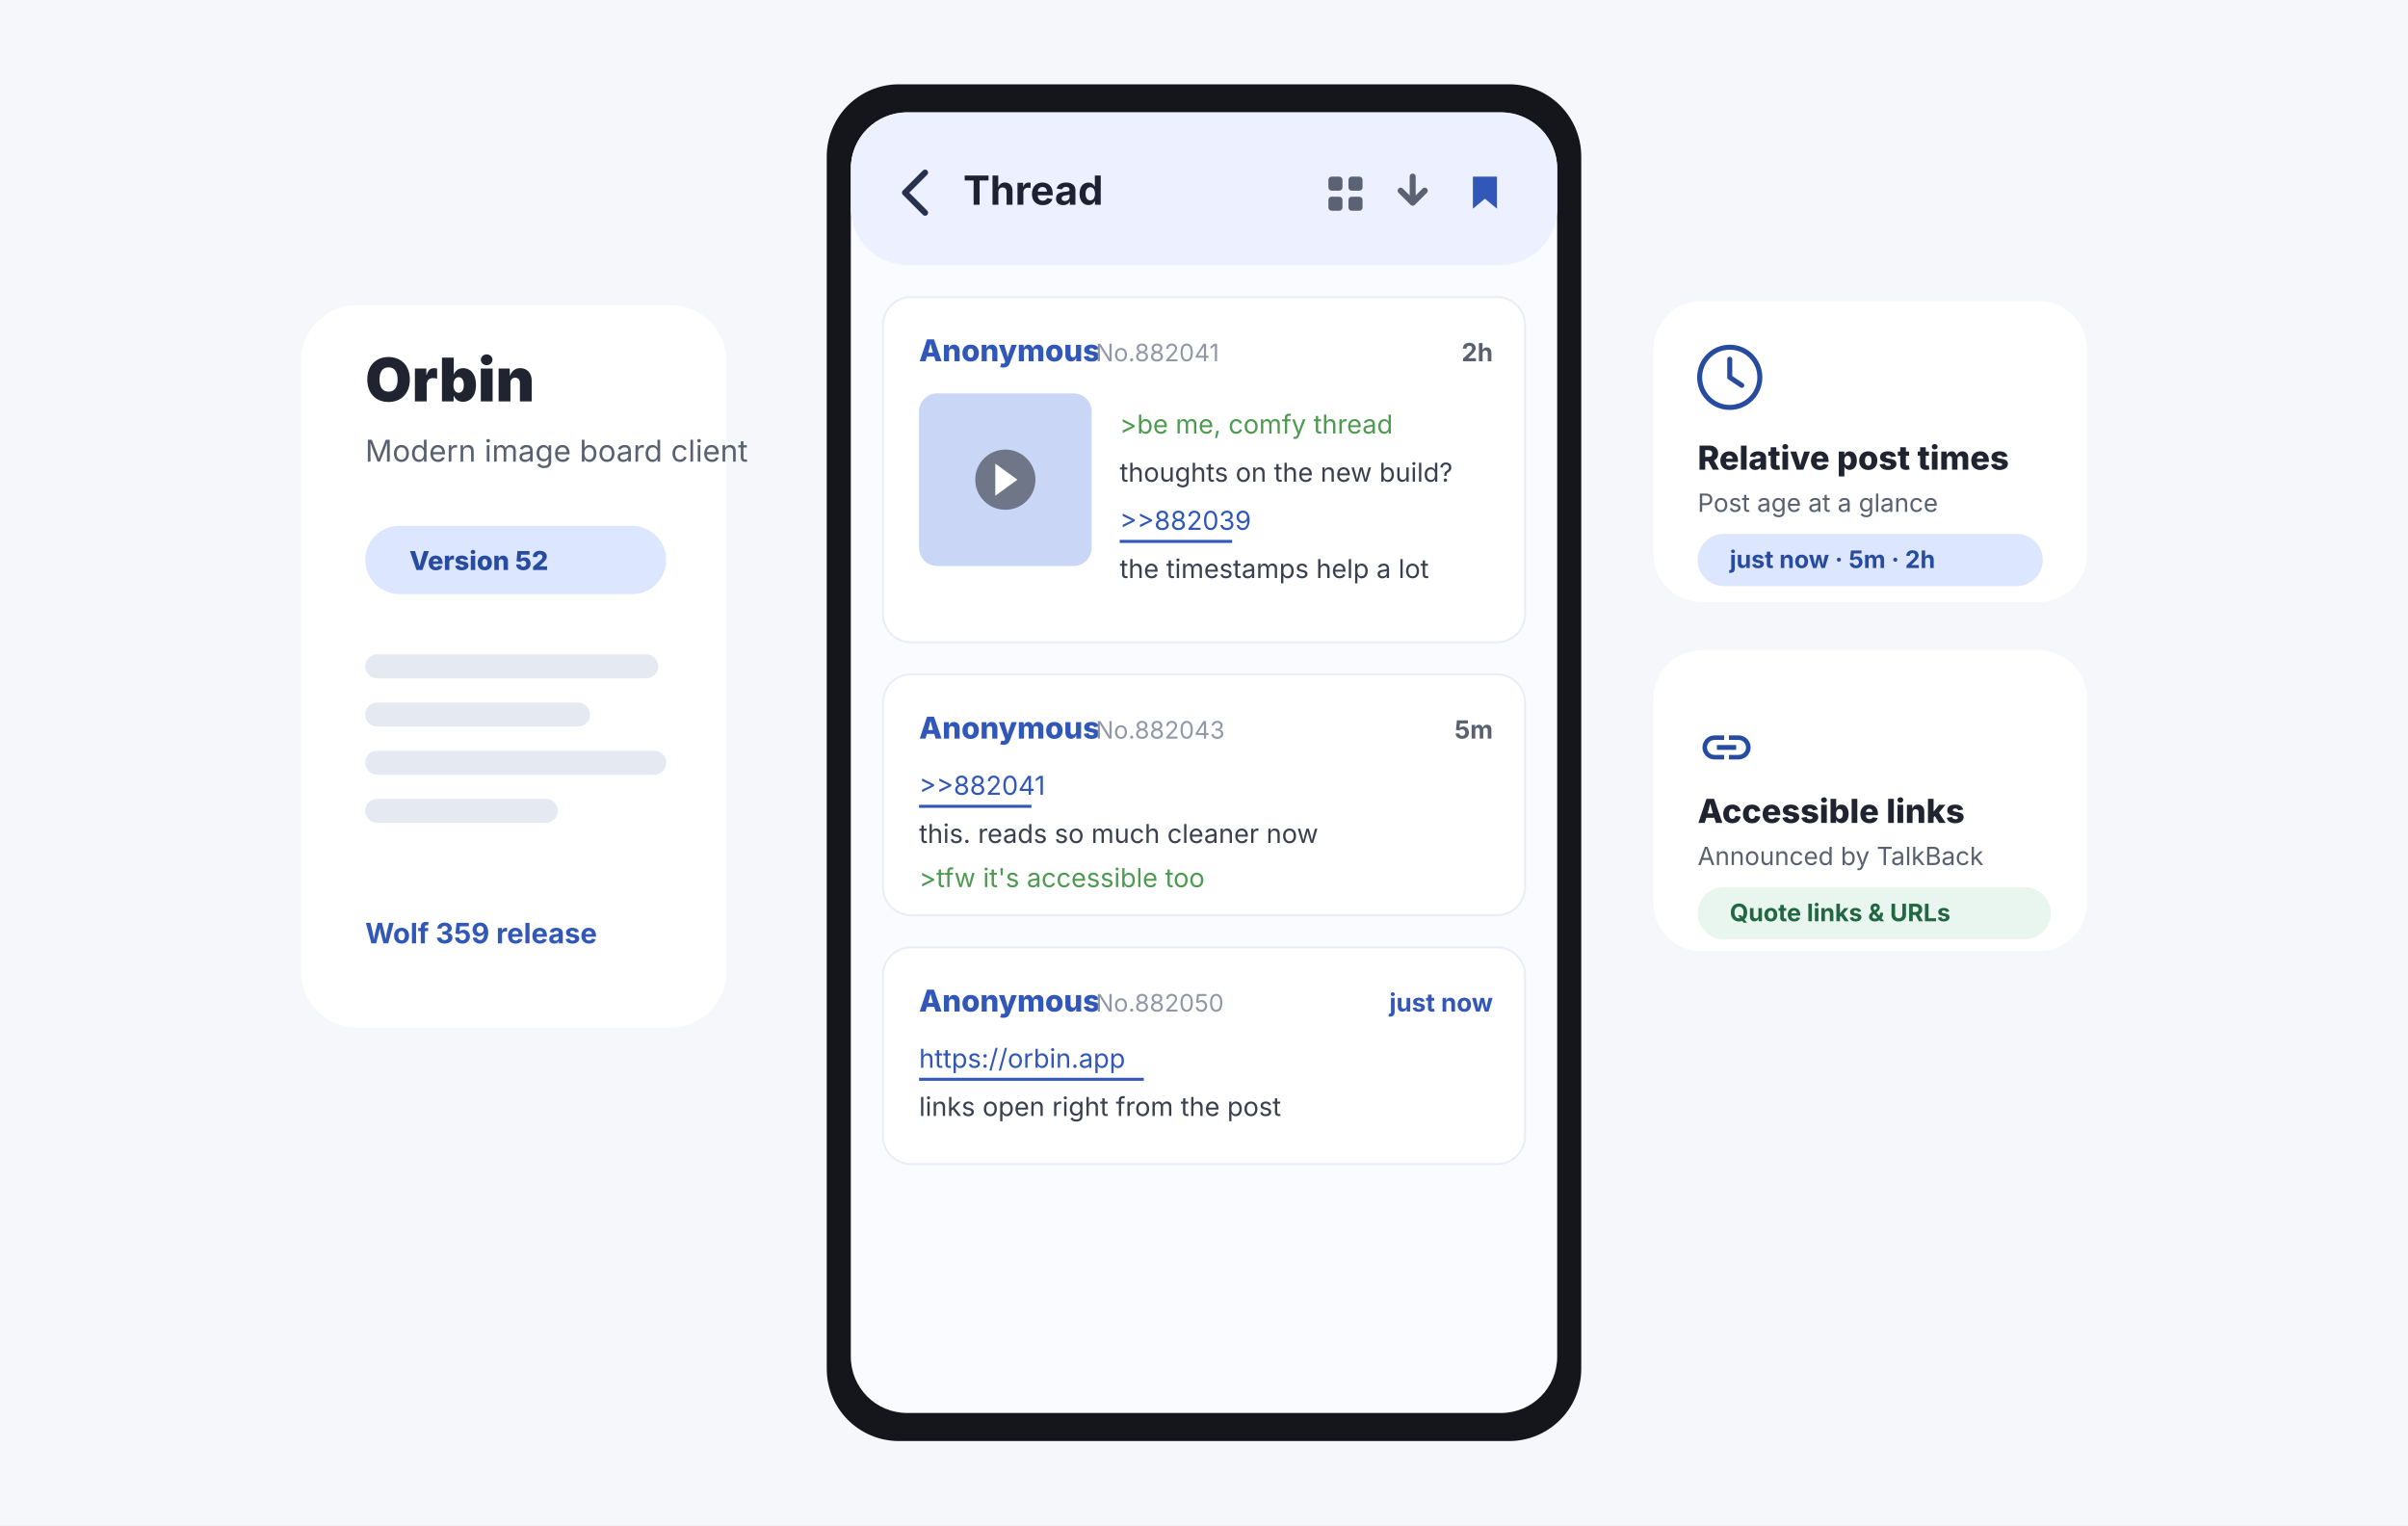
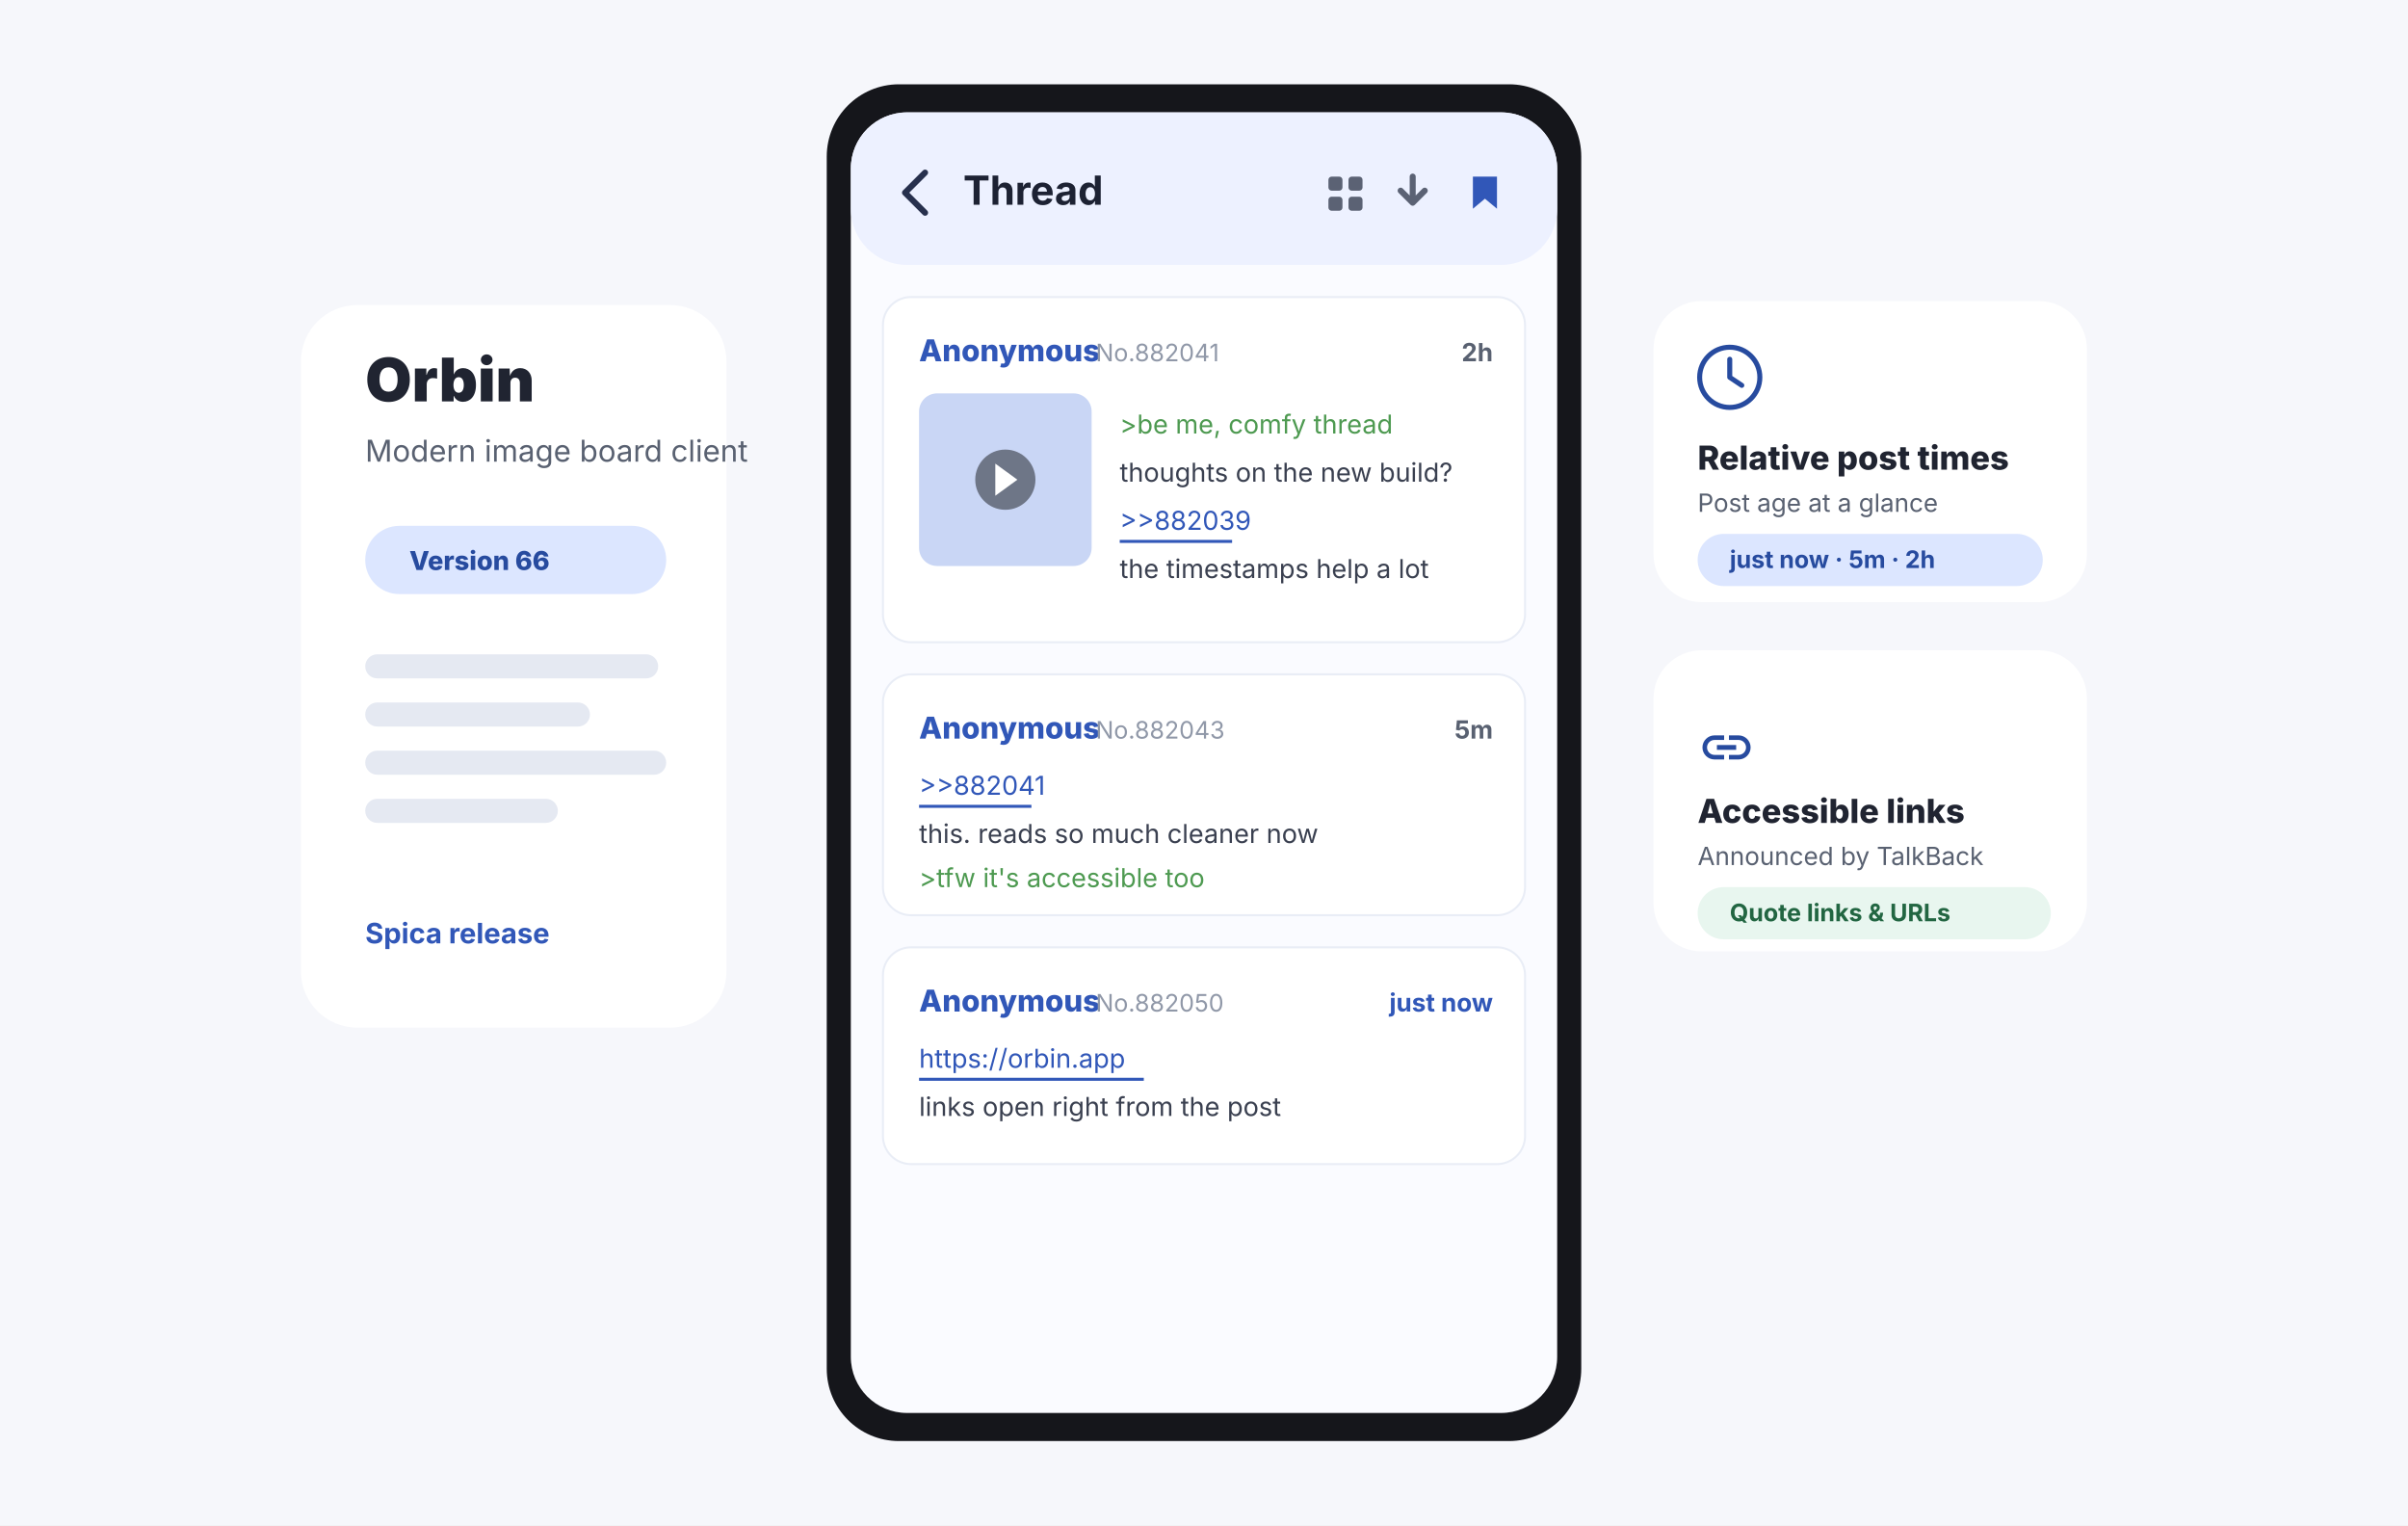
<svg xmlns="http://www.w3.org/2000/svg" width="1200" height="760" viewBox="0 0 1200 760" fill="none" role="img" aria-labelledby="title desc">
  <rect width="1200" height="760" fill="#F6F7FB" />
  <rect x="150" y="152" width="212" height="360" rx="28" fill="#FFFFFF" />
  <text x="182" y="200" font-family="Inter, Arial, sans-serif" font-size="30" font-weight="900" fill="#202431">Orbin</text>
  <text x="182" y="230" font-family="Inter, Arial, sans-serif" font-size="15" fill="#596171">Modern image board client</text>
  <rect x="182" y="262" width="150" height="34" rx="17" fill="#DCE6FF" />
-   <text x="204" y="284" font-family="Inter, Arial, sans-serif" font-size="13" font-weight="800" fill="#274B9F">Version 52</text>
+   <text x="204" y="284" font-family="Inter, Arial, sans-serif" font-size="13" font-weight="800" fill="#274B9F">Version 66</text>
  <rect x="182" y="326" width="146" height="12" rx="6" fill="#E5E9F2" />
  <rect x="182" y="350" width="112" height="12" rx="6" fill="#E5E9F2" />
  <rect x="182" y="374" width="150" height="12" rx="6" fill="#E5E9F2" />
  <rect x="182" y="398" width="96" height="12" rx="6" fill="#E5E9F2" />
-   <text x="182" y="470" font-family="Inter, Arial, sans-serif" font-size="14" font-weight="700" fill="#3157B8">Wolf 359 release</text>
+   <text x="182" y="470" font-family="Inter, Arial, sans-serif" font-size="14" font-weight="700" fill="#3157B8">Spica release</text>
  <rect x="412" y="42" width="376" height="676" rx="36" fill="#15161B" />
  <rect x="424" y="56" width="352" height="648" rx="28" fill="#FAFBFF" />
  <rect x="424" y="56" width="352" height="76" rx="28" fill="#EDF1FF" />
  <path d="M461 86L451 96L461 106" stroke="#27304D" stroke-width="3" stroke-linecap="round" stroke-linejoin="round" />
  <text x="480" y="102" font-family="Inter, Arial, sans-serif" font-size="20" font-weight="700" fill="#1D2233">Thread</text>
  <rect x="662" y="88" width="7" height="7" rx="1.6" fill="#5B6274" />
  <rect x="672" y="88" width="7" height="7" rx="1.6" fill="#5B6274" />
  <rect x="662" y="98" width="7" height="7" rx="1.6" fill="#5B6274" />
  <rect x="672" y="98" width="7" height="7" rx="1.6" fill="#5B6274" />
  <path d="M704 88v13M698 95l6 6 6-6" stroke="#5B6274" stroke-width="3" stroke-linecap="round" stroke-linejoin="round" />
  <path d="M734 88h12v16l-6-5-6 5z" fill="#3157B8" />
  <rect x="440" y="148" width="320" height="172" rx="14" fill="#FFFFFF" stroke="#E9EDF6" />
  <text x="458" y="180" font-family="Inter, Arial, sans-serif" font-size="15" font-weight="800" fill="#3157B8">Anonymous</text>
  <text x="546" y="180" font-family="Inter, Arial, sans-serif" font-size="12" fill="#9098A8">No.882041</text>
  <text x="744" y="180" text-anchor="end" font-family="Inter, Arial, sans-serif" font-size="12.5" font-weight="700" fill="#596171">2h</text>
  <rect x="458" y="196" width="86" height="86" rx="9" fill="#C9D6F5" />
  <circle cx="501" cy="239" r="15" fill="#15161B" fill-opacity="0.5" />
  <path d="M496 231l11 8-11 8z" fill="#FFFFFF" />
  <text x="558" y="216" font-family="Inter, Arial, sans-serif" font-size="13" fill="#4E9A51">&gt;be me, comfy thread</text>
  <text x="558" y="240" font-family="Inter, Arial, sans-serif" font-size="13" fill="#3A4050">thoughts on the new build?</text>
  <text x="558" y="264" font-family="Inter, Arial, sans-serif" font-size="13" fill="#3157B8">&gt;&gt;882039</text>
  <rect x="558" y="269" width="56" height="1.5" fill="#3157B8" />
  <text x="558" y="288" font-family="Inter, Arial, sans-serif" font-size="13" fill="#3A4050">the timestamps help a lot</text>
  <rect x="440" y="336" width="320" height="120" rx="14" fill="#FFFFFF" stroke="#E9EDF6" />
  <text x="458" y="368" font-family="Inter, Arial, sans-serif" font-size="15" font-weight="800" fill="#3157B8">Anonymous</text>
  <text x="546" y="368" font-family="Inter, Arial, sans-serif" font-size="12" fill="#9098A8">No.882043</text>
  <text x="744" y="368" text-anchor="end" font-family="Inter, Arial, sans-serif" font-size="12.5" font-weight="700" fill="#596171">5m</text>
  <text x="458" y="396" font-family="Inter, Arial, sans-serif" font-size="13" fill="#3157B8">&gt;&gt;882041</text>
  <rect x="458" y="401" width="56" height="1.5" fill="#3157B8" />
  <text x="458" y="420" font-family="Inter, Arial, sans-serif" font-size="13" fill="#3A4050">this. reads so much cleaner now</text>
  <text x="458" y="442" font-family="Inter, Arial, sans-serif" font-size="13" fill="#4E9A51">&gt;tfw it's accessible too</text>
  <rect x="440" y="472" width="320" height="108" rx="14" fill="#FFFFFF" stroke="#E9EDF6" />
  <text x="458" y="504" font-family="Inter, Arial, sans-serif" font-size="15" font-weight="800" fill="#3157B8">Anonymous</text>
  <text x="546" y="504" font-family="Inter, Arial, sans-serif" font-size="12" fill="#9098A8">No.882050</text>
  <text x="744" y="504" text-anchor="end" font-family="Inter, Arial, sans-serif" font-size="12.5" font-weight="700" fill="#3157B8">just now</text>
  <text x="458" y="532" font-family="Inter, Arial, sans-serif" font-size="13" fill="#3157B8">https://orbin.app</text>
  <rect x="458" y="537" width="112" height="1.5" fill="#3157B8" />
  <text x="458" y="556" font-family="Inter, Arial, sans-serif" font-size="13" fill="#3A4050">links open right from the post</text>
  <rect x="824" y="150" width="216" height="150" rx="24" fill="#FFFFFF" />
  <circle cx="862" cy="188" r="15" fill="none" stroke="#274B9F" stroke-width="2.5" />
  <path d="M862 179v9l6 4" stroke="#274B9F" stroke-width="2.5" stroke-linecap="round" stroke-linejoin="round" />
  <text x="846" y="234" font-family="Inter, Arial, sans-serif" font-size="16.5" font-weight="800" fill="#202431">Relative post times</text>
  <text x="846" y="255" font-family="Inter, Arial, sans-serif" font-size="12.5" fill="#596171">Post age at a glance</text>
  <rect x="846" y="266" width="172" height="26" rx="13" fill="#DCE6FF" />
  <text x="862" y="283" font-family="Inter, Arial, sans-serif" font-size="12" font-weight="700" fill="#274B9F">just now · 5m · 2h</text>
  <rect x="824" y="324" width="216" height="150" rx="24" fill="#FFFFFF" />
  <path transform="translate(846,358) scale(1.2)" fill="#274B9F" d="M3.9 12c0-1.71 1.39-3.1 3.1-3.1h4V7H7c-2.76 0-5 2.24-5 5s2.24 5 5 5h4v-1.9H7c-1.71 0-3.1-1.39-3.1-3.1zM8 13h8v-2H8v2zm5-6v1.9h4c1.71 0 3.1 1.39 3.1 3.1s-1.39 3.1-3.1 3.1h-4V17h4c2.76 0 5-2.24 5-5s-2.24-5-5-5h-4z" />
  <text x="846" y="410" font-family="Inter, Arial, sans-serif" font-size="16.5" font-weight="800" fill="#202431">Accessible links</text>
  <text x="846" y="431" font-family="Inter, Arial, sans-serif" font-size="12.5" fill="#596171">Announced by TalkBack</text>
  <rect x="846" y="442" width="176" height="26" rx="13" fill="#E8F6EF" />
  <text x="862" y="459" font-family="Inter, Arial, sans-serif" font-size="12" font-weight="700" fill="#226642">Quote links &amp; URLs</text>
</svg>
